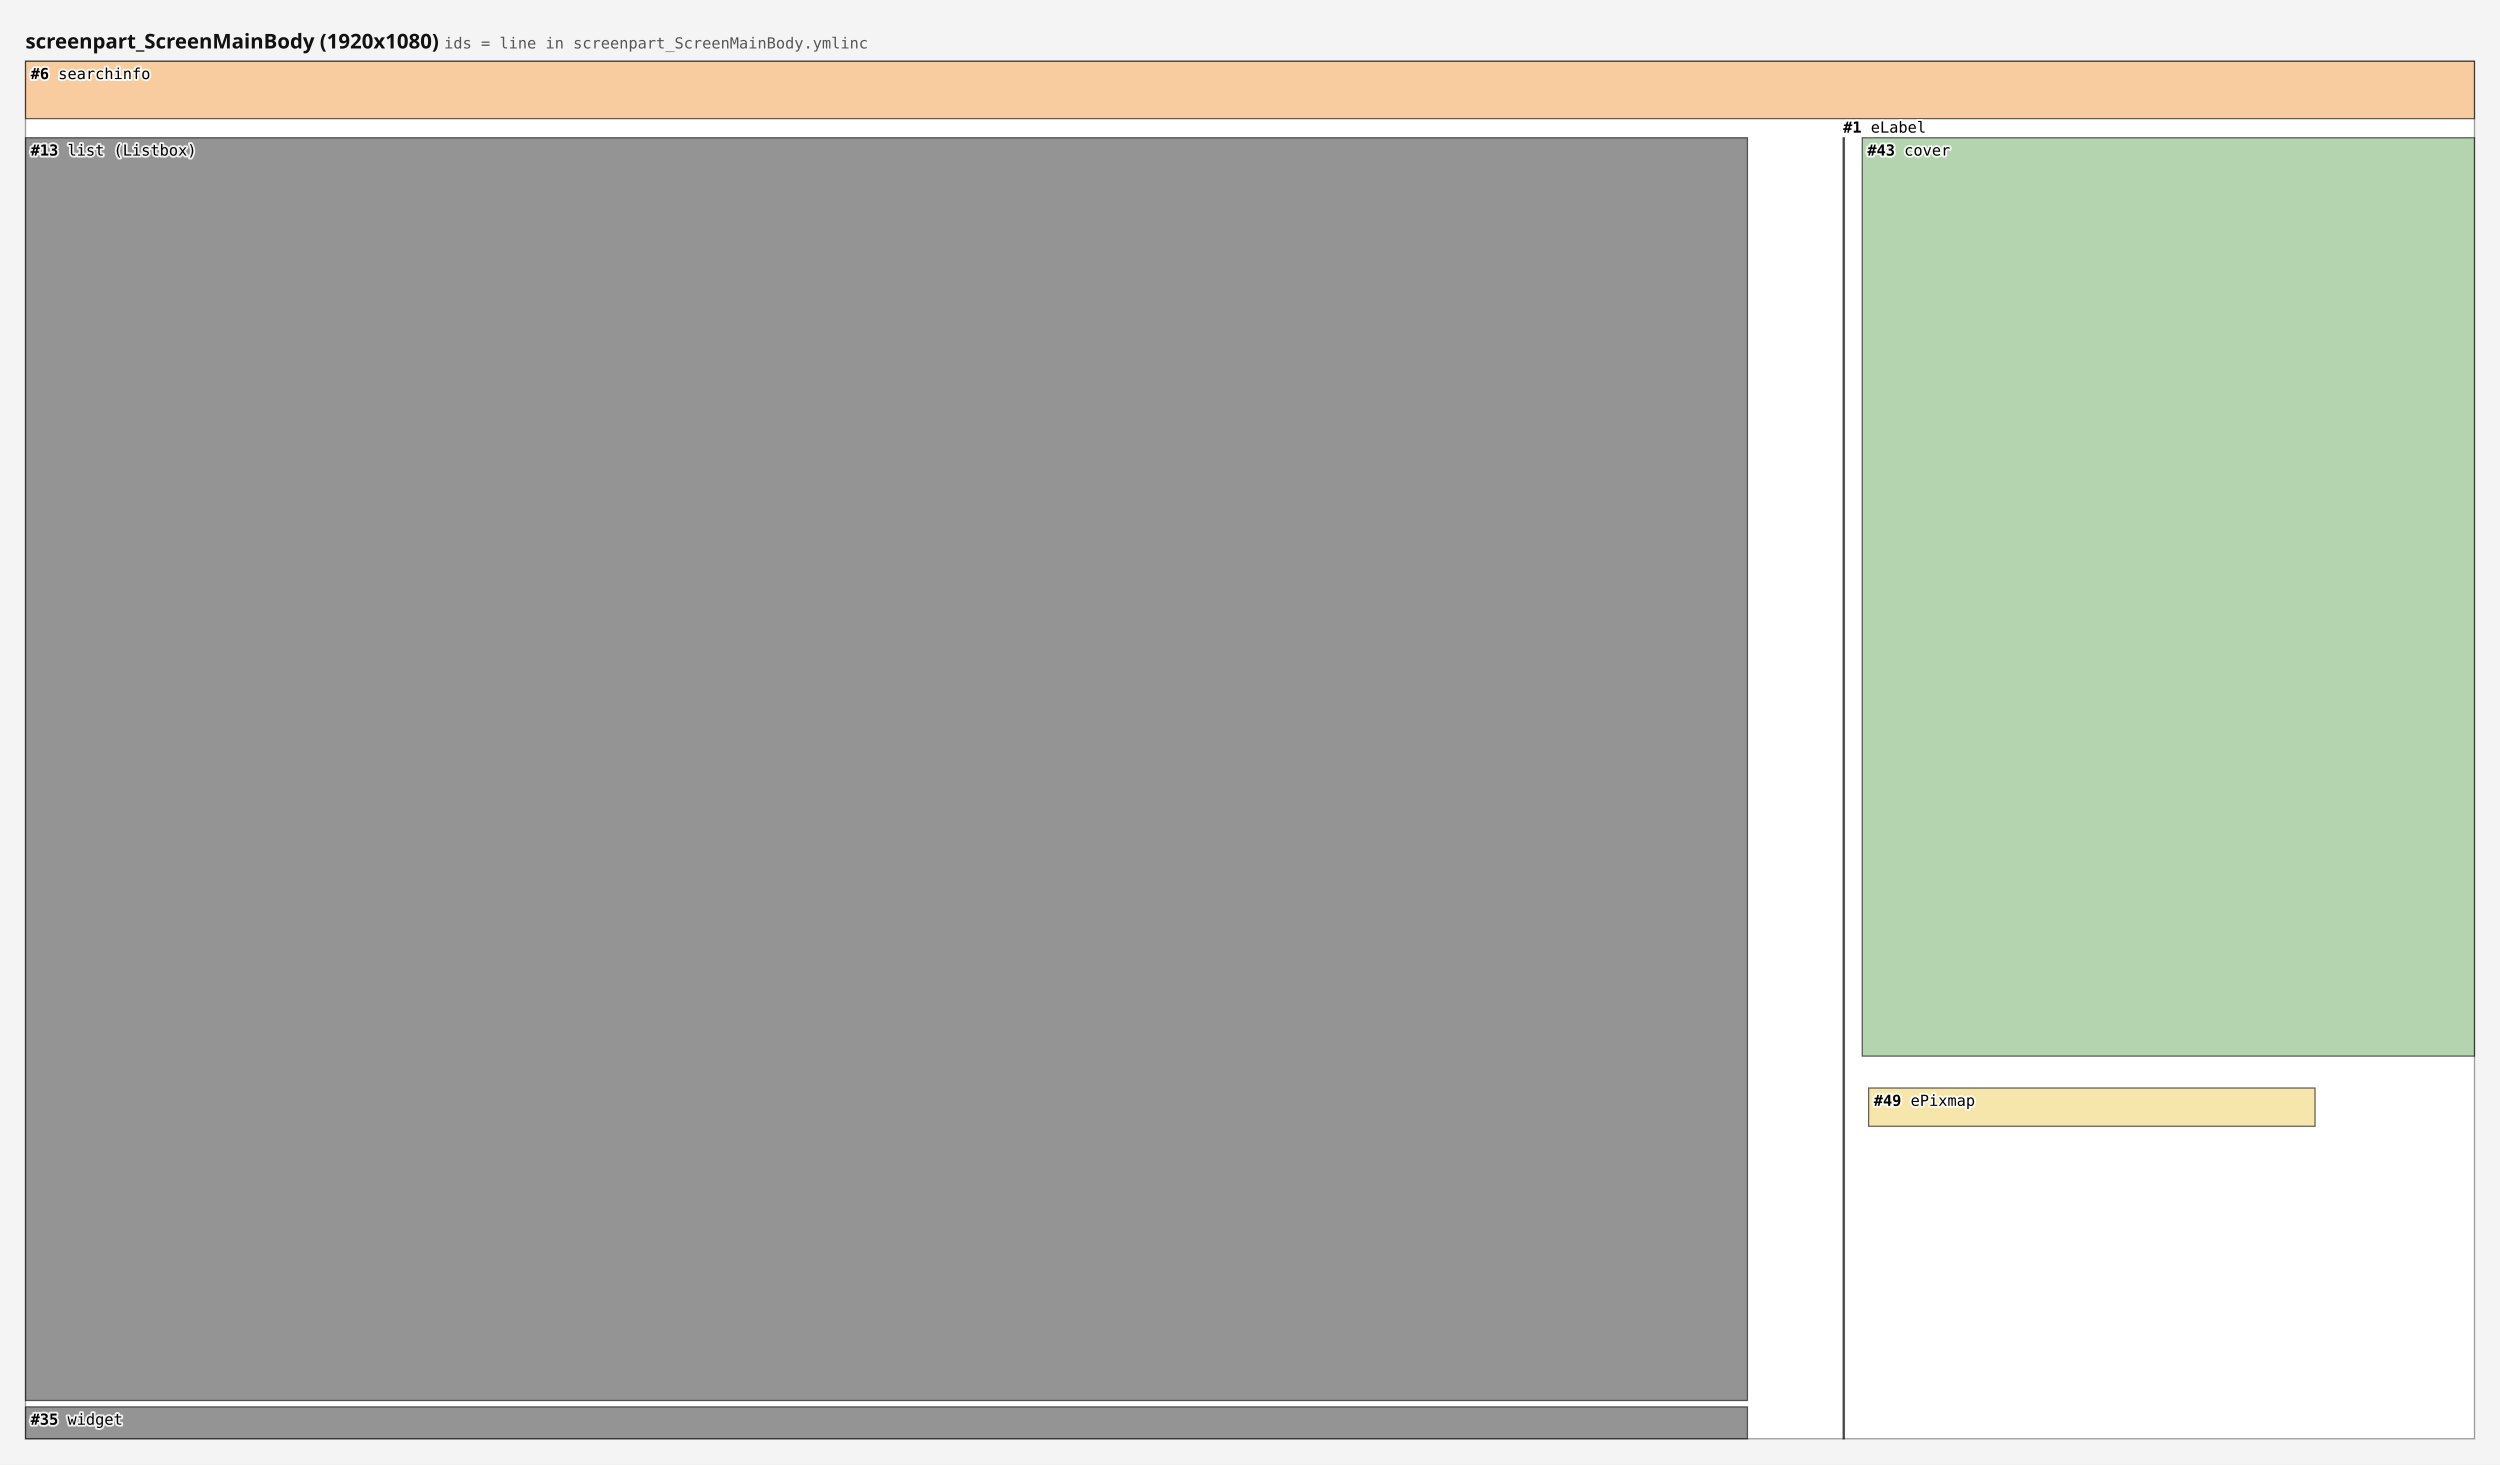
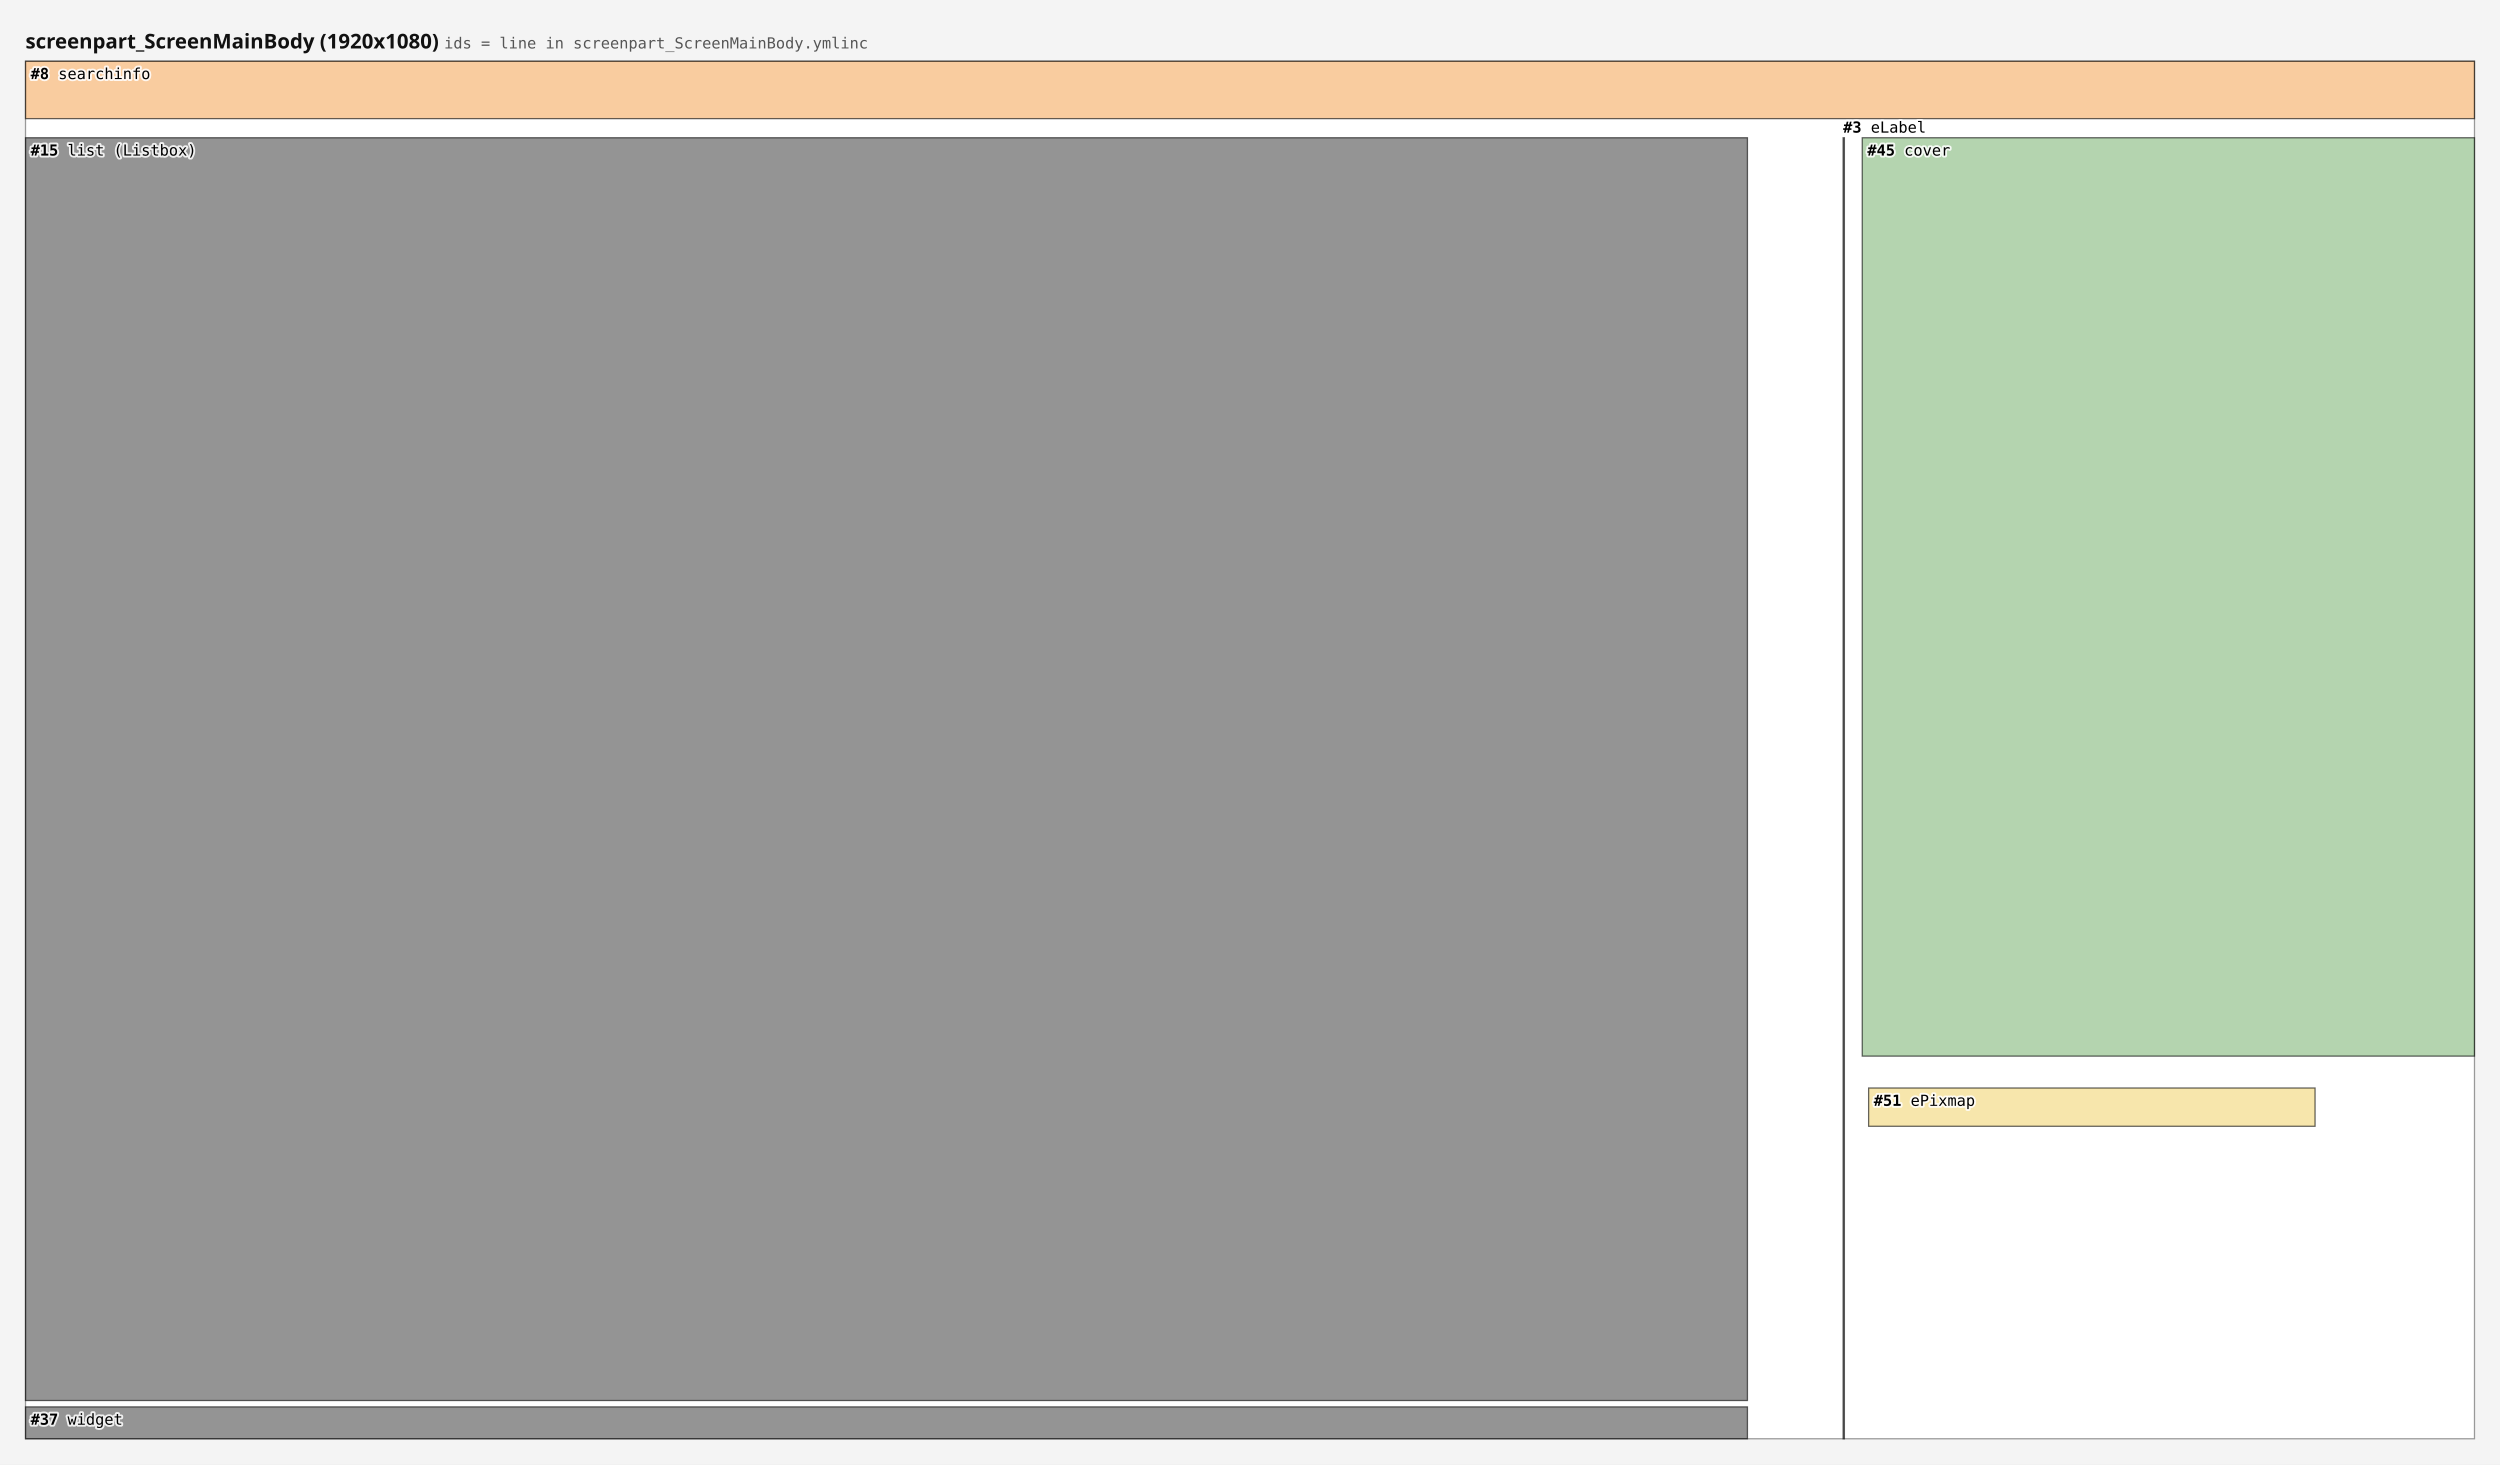
<svg xmlns="http://www.w3.org/2000/svg" width="1960" height="1148" viewBox="0 0 1960 1148">
  <rect x="0" y="0" width="1960" height="1148" fill="#f4f4f4" />
  <text x="20" y="38" font-family="sans-serif" font-size="16" font-weight="bold" fill="#111111">screenpart_ScreenMainBody (1920x1080) <tspan font-family="monospace" font-size="12" font-weight="normal" fill="#555555">ids = line in screenpart_ScreenMainBody.ymlinc</tspan>
  </text>
  <g data-screen="0" transform="translate(20,48)">
    <rect x="0" y="0" width="1920" height="1080" fill="#ffffff" stroke="#999999" stroke-width="1" />
-     <rect data-ref="0:0" data-src="screenpart_ScreenMainBody.ymlinc:1" x="1425" y="60" width="1" height="1020" fill="#424242" fill-opacity="0.45" stroke="#000000" stroke-opacity="0.6" stroke-width="1" />
-     <rect data-ref="0:1" data-src="screenpart_ScreenMainBody.ymlinc:6" x="0" y="0" width="1920" height="45" fill="#f28e2b" fill-opacity="0.45" stroke="#000000" stroke-opacity="0.6" stroke-width="1" />
-     <rect data-ref="0:2" data-src="screenpart_ScreenMainBody.ymlinc:13" x="0" y="60" width="1350" height="990" fill="#121212" fill-opacity="0.45" stroke="#000000" stroke-opacity="0.6" stroke-width="1" />
-     <rect data-ref="0:3" data-src="screenpart_ScreenMainBody.ymlinc:35" x="0" y="1055" width="1350" height="25" fill="#121212" fill-opacity="0.45" stroke="#000000" stroke-opacity="0.6" stroke-width="1" />
-     <rect data-ref="0:4" data-src="screenpart_ScreenMainBody.ymlinc:43" x="1440" y="60" width="480" height="720" fill="#59a14f" fill-opacity="0.45" stroke="#000000" stroke-opacity="0.6" stroke-width="1" />
-     <rect data-ref="0:5" data-src="screenpart_ScreenMainBody.ymlinc:49" x="1445" y="805" width="350" height="30" fill="#edc948" fill-opacity="0.45" stroke="#000000" stroke-opacity="0.6" stroke-width="1" />
+     <rect data-ref="0:0" data-src="screenpart_ScreenMainBody.ymlinc:3" x="1425" y="60" width="1" height="1020" fill="#424242" fill-opacity="0.45" stroke="#000000" stroke-opacity="0.6" stroke-width="1" />
+     <rect data-ref="0:1" data-src="screenpart_ScreenMainBody.ymlinc:8" x="0" y="0" width="1920" height="45" fill="#f28e2b" fill-opacity="0.45" stroke="#000000" stroke-opacity="0.6" stroke-width="1" />
+     <rect data-ref="0:2" data-src="screenpart_ScreenMainBody.ymlinc:15" x="0" y="60" width="1350" height="990" fill="#121212" fill-opacity="0.45" stroke="#000000" stroke-opacity="0.6" stroke-width="1" />
+     <rect data-ref="0:3" data-src="screenpart_ScreenMainBody.ymlinc:37" x="0" y="1055" width="1350" height="25" fill="#121212" fill-opacity="0.45" stroke="#000000" stroke-opacity="0.6" stroke-width="1" />
+     <rect data-ref="0:4" data-src="screenpart_ScreenMainBody.ymlinc:45" x="1440" y="60" width="480" height="720" fill="#59a14f" fill-opacity="0.45" stroke="#000000" stroke-opacity="0.6" stroke-width="1" />
+     <rect data-ref="0:5" data-src="screenpart_ScreenMainBody.ymlinc:51" x="1445" y="805" width="350" height="30" fill="#edc948" fill-opacity="0.45" stroke="#000000" stroke-opacity="0.6" stroke-width="1" />
    <g pointer-events="none" font-family="monospace" font-size="12" fill="#000000" stroke="#ffffff" stroke-width="3" stroke-opacity="0.85" stroke-linejoin="round" paint-order="stroke">
      <text x="1425" y="56">
-         <tspan font-weight="bold">#1</tspan> eLabel</text>
+         <tspan font-weight="bold">#3</tspan> eLabel</text>
      <text x="4" y="14">
-         <tspan font-weight="bold">#6</tspan> searchinfo</text>
+         <tspan font-weight="bold">#8</tspan> searchinfo</text>
      <text x="4" y="74">
-         <tspan font-weight="bold">#13</tspan> list (Listbox)</text>
+         <tspan font-weight="bold">#15</tspan> list (Listbox)</text>
      <text x="4" y="1069">
-         <tspan font-weight="bold">#35</tspan> widget</text>
+         <tspan font-weight="bold">#37</tspan> widget</text>
      <text x="1444" y="74">
-         <tspan font-weight="bold">#43</tspan> cover</text>
+         <tspan font-weight="bold">#45</tspan> cover</text>
      <text x="1449" y="819">
-         <tspan font-weight="bold">#49</tspan> ePixmap</text>
+         <tspan font-weight="bold">#51</tspan> ePixmap</text>
    </g>
  </g>
</svg>
